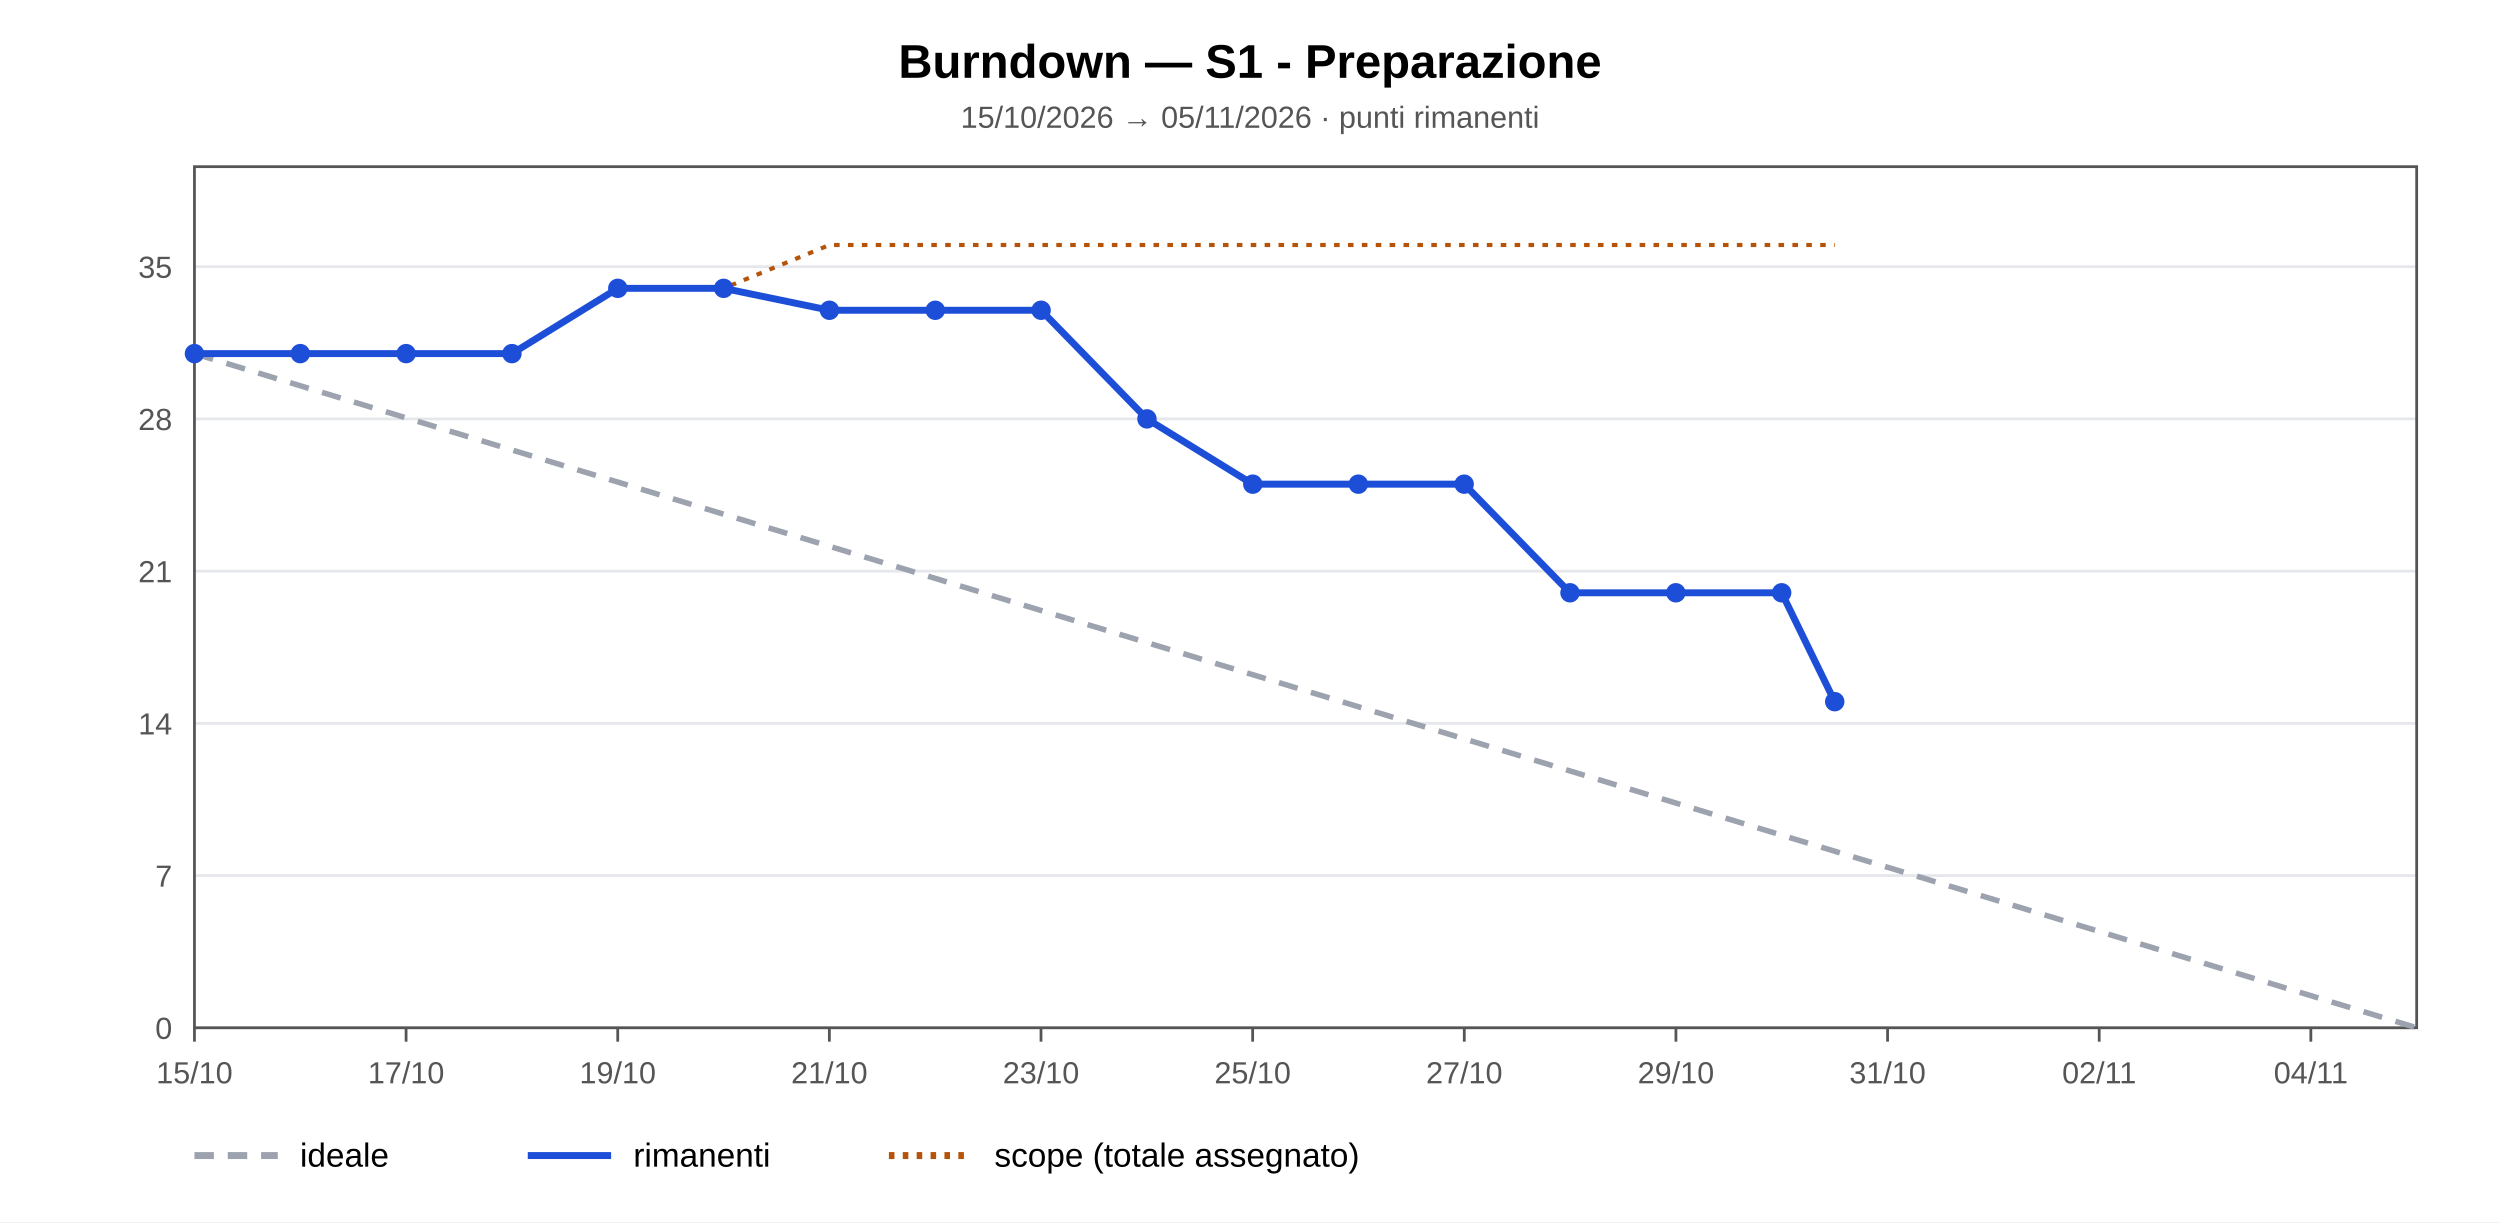
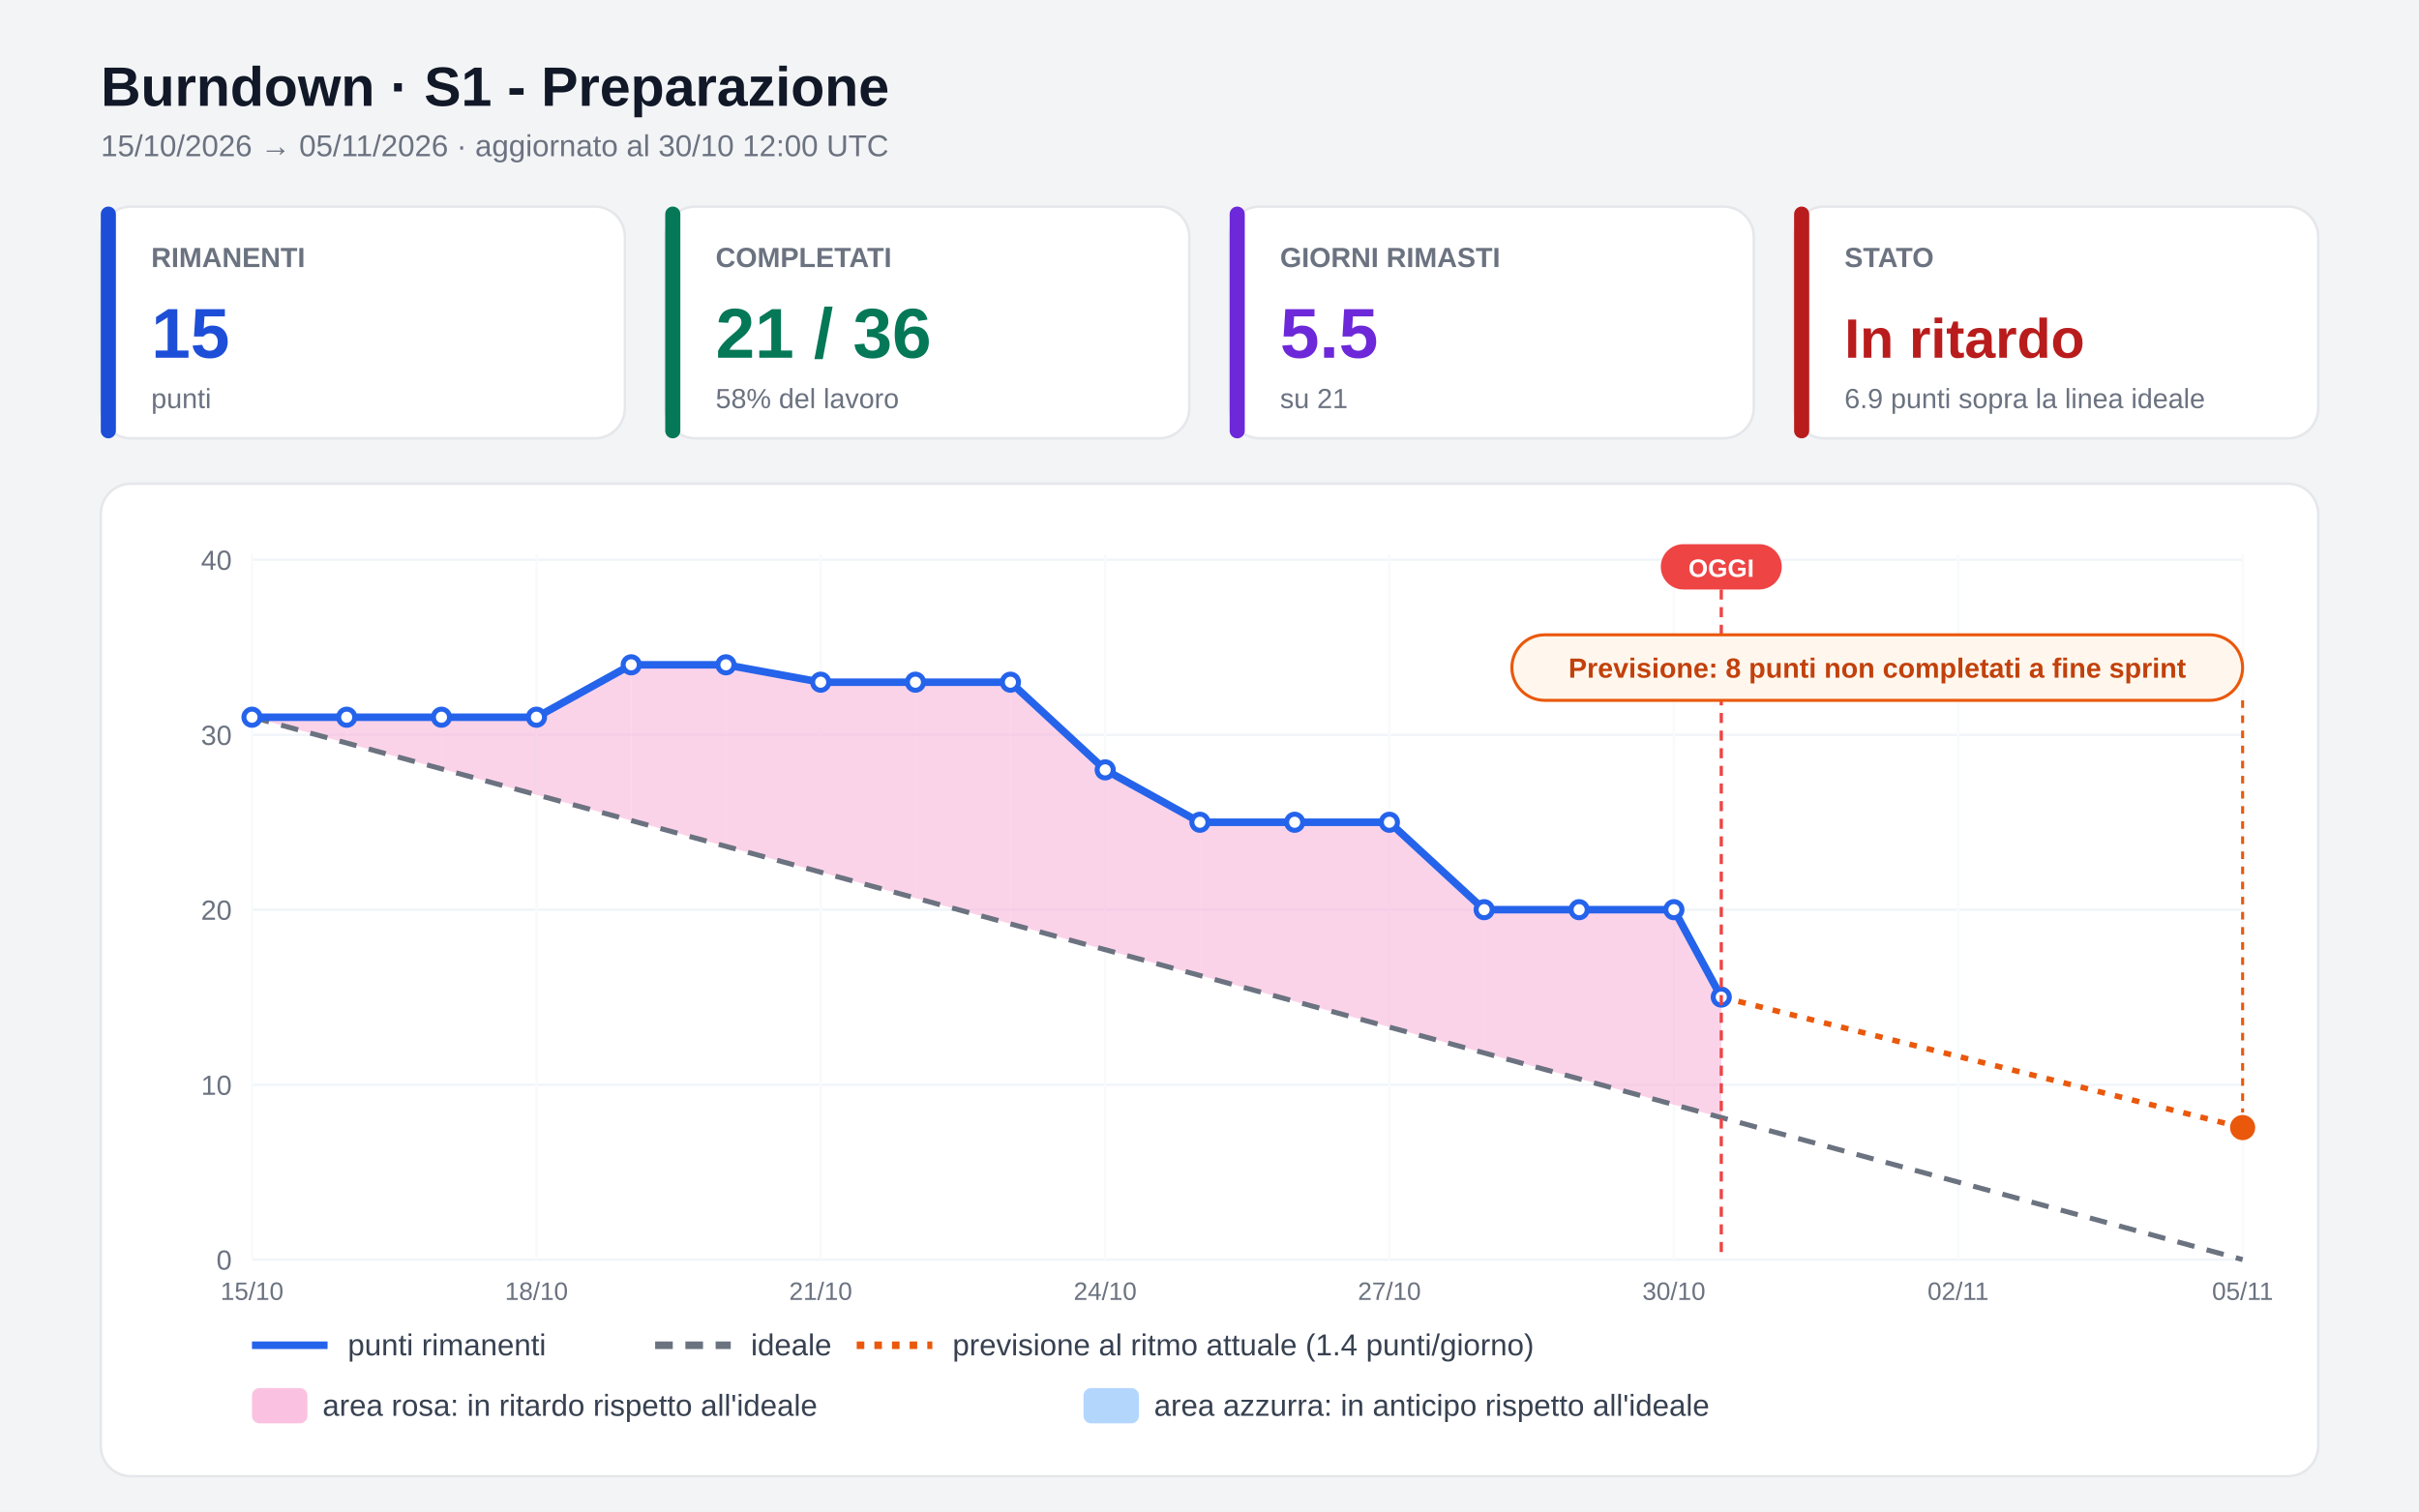
- <svg xmlns="http://www.w3.org/2000/svg" viewBox="0 0 900 440" width="900" height="440" font-family="Arial">
-   <rect width="900" height="440" fill="#fff" />
-   <text x="450.0" y="28" text-anchor="middle" font-size="17" font-weight="bold">Burndown — S1 - Preparazione</text>
-   <text x="450.0" y="46" text-anchor="middle" font-size="11" fill="#555">15/10/2026 → 05/11/2026 · punti rimanenti</text>
-   <line x1="70" y1="370.0" x2="870" y2="370.0" stroke="#e5e7eb" />
-   <text x="62" y="374.0" text-anchor="end" font-size="11" fill="#555">0</text>
-   <line x1="70" y1="315.202" x2="870" y2="315.202" stroke="#e5e7eb" />
-   <text x="62" y="319.202" text-anchor="end" font-size="11" fill="#555">7</text>
-   <line x1="70" y1="260.404" x2="870" y2="260.404" stroke="#e5e7eb" />
-   <text x="62" y="264.404" text-anchor="end" font-size="11" fill="#555">14</text>
-   <line x1="70" y1="205.606" x2="870" y2="205.606" stroke="#e5e7eb" />
-   <text x="62" y="209.606" text-anchor="end" font-size="11" fill="#555">21</text>
-   <line x1="70" y1="150.808" x2="870" y2="150.808" stroke="#e5e7eb" />
-   <text x="62" y="154.808" text-anchor="end" font-size="11" fill="#555">28</text>
-   <line x1="70" y1="96.01" x2="870" y2="96.01" stroke="#e5e7eb" />
-   <text x="62" y="100.01" text-anchor="end" font-size="11" fill="#555">35</text>
-   <line x1="70.0" y1="370" x2="70.0" y2="375" stroke="#555" />
-   <text x="70.0" y="390" text-anchor="middle" font-size="11" fill="#555">15/10</text>
-   <line x1="146.19" y1="370" x2="146.19" y2="375" stroke="#555" />
-   <text x="146.19" y="390" text-anchor="middle" font-size="11" fill="#555">17/10</text>
-   <line x1="222.381" y1="370" x2="222.381" y2="375" stroke="#555" />
-   <text x="222.381" y="390" text-anchor="middle" font-size="11" fill="#555">19/10</text>
-   <line x1="298.571" y1="370" x2="298.571" y2="375" stroke="#555" />
-   <text x="298.571" y="390" text-anchor="middle" font-size="11" fill="#555">21/10</text>
-   <line x1="374.762" y1="370" x2="374.762" y2="375" stroke="#555" />
-   <text x="374.762" y="390" text-anchor="middle" font-size="11" fill="#555">23/10</text>
-   <line x1="450.952" y1="370" x2="450.952" y2="375" stroke="#555" />
-   <text x="450.952" y="390" text-anchor="middle" font-size="11" fill="#555">25/10</text>
-   <line x1="527.143" y1="370" x2="527.143" y2="375" stroke="#555" />
-   <text x="527.143" y="390" text-anchor="middle" font-size="11" fill="#555">27/10</text>
-   <line x1="603.333" y1="370" x2="603.333" y2="375" stroke="#555" />
-   <text x="603.333" y="390" text-anchor="middle" font-size="11" fill="#555">29/10</text>
-   <line x1="679.524" y1="370" x2="679.524" y2="375" stroke="#555" />
-   <text x="679.524" y="390" text-anchor="middle" font-size="11" fill="#555">31/10</text>
-   <line x1="755.714" y1="370" x2="755.714" y2="375" stroke="#555" />
-   <text x="755.714" y="390" text-anchor="middle" font-size="11" fill="#555">02/11</text>
-   <line x1="831.905" y1="370" x2="831.905" y2="375" stroke="#555" />
-   <text x="831.905" y="390" text-anchor="middle" font-size="11" fill="#555">04/11</text>
-   <rect x="70" y="60" width="800" height="310" fill="none" stroke="#555" />
-   <line x1="70.0" y1="127.323" x2="870.0" y2="370.0" stroke="#9ca3af" stroke-width="2" stroke-dasharray="7 5" />
-   <polyline fill="none" stroke="#b45309" stroke-width="1.5" stroke-dasharray="2 3" points="70.0,127.3 108.1,127.3 146.2,127.3 184.3,127.3 222.4,103.8 260.5,103.8 298.6,88.2 336.7,88.2 374.8,88.2 412.9,88.2 451.0,88.2 489.0,88.2 527.1,88.2 565.2,88.2 603.3,88.2 641.4,88.2 660.5,88.2" />
-   <polyline fill="none" stroke="#1d4ed8" stroke-width="2.5" points="70.0,127.3 108.1,127.3 146.2,127.3 184.3,127.3 222.4,103.8 260.5,103.8 298.6,111.7 336.7,111.7 374.8,111.7 412.9,150.8 451.0,174.3 489.0,174.3 527.1,174.3 565.2,213.4 603.3,213.4 641.4,213.4 660.5,252.6" />
-   <circle cx="70.0" cy="127.3" r="3.5" fill="#1d4ed8" />
-   <circle cx="108.1" cy="127.3" r="3.5" fill="#1d4ed8" />
-   <circle cx="146.2" cy="127.3" r="3.5" fill="#1d4ed8" />
-   <circle cx="184.3" cy="127.3" r="3.5" fill="#1d4ed8" />
-   <circle cx="222.4" cy="103.8" r="3.5" fill="#1d4ed8" />
-   <circle cx="260.5" cy="103.8" r="3.5" fill="#1d4ed8" />
-   <circle cx="298.6" cy="111.7" r="3.5" fill="#1d4ed8" />
-   <circle cx="336.7" cy="111.7" r="3.5" fill="#1d4ed8" />
-   <circle cx="374.8" cy="111.7" r="3.5" fill="#1d4ed8" />
-   <circle cx="412.9" cy="150.8" r="3.5" fill="#1d4ed8" />
-   <circle cx="451.0" cy="174.3" r="3.5" fill="#1d4ed8" />
-   <circle cx="489.0" cy="174.3" r="3.5" fill="#1d4ed8" />
-   <circle cx="527.1" cy="174.3" r="3.5" fill="#1d4ed8" />
-   <circle cx="565.2" cy="213.4" r="3.5" fill="#1d4ed8" />
-   <circle cx="603.3" cy="213.4" r="3.5" fill="#1d4ed8" />
-   <circle cx="641.4" cy="213.4" r="3.5" fill="#1d4ed8" />
-   <circle cx="660.5" cy="252.6" r="3.5" fill="#1d4ed8" />
-   <line x1="70" y1="416" x2="100" y2="416" stroke="#9ca3af" stroke-width="2.5" stroke-dasharray="7 5" />
-   <text x="108" y="420" font-size="12">ideale</text>
-   <line x1="190" y1="416" x2="220" y2="416" stroke="#1d4ed8" stroke-width="2.5" />
-   <text x="228" y="420" font-size="12">rimanenti</text>
-   <line x1="320" y1="416" x2="350" y2="416" stroke="#b45309" stroke-width="2.5" stroke-dasharray="2 3" />
-   <text x="358" y="420" font-size="12">scope (totale assegnato)</text>
+ <svg xmlns="http://www.w3.org/2000/svg" viewBox="0 0 960 600" width="960" height="600" font-family="Arial">
+   <rect width="960" height="600" fill="#f3f4f6" />
+   <text x="40.0" y="42.0" font-size="22" text-anchor="start" fill="#111827" font-weight="bold">Burndown · S1 - Preparazione</text>
+   <text x="40.0" y="62.0" font-size="12" text-anchor="start" fill="#6b7280" font-weight="normal">15/10/2026 → 05/11/2026 · aggiornato al 30/10 12:00 UTC</text>
+   <rect x="40.0" y="82.0" width="208.0" height="92.0" rx="12" fill="#ffffff" fill-opacity="1.0" stroke="#e5e7eb" stroke-width="1" />
+   <rect x="40.0" y="82.0" width="6.0" height="92.0" rx="3" fill="#1d4ed8" fill-opacity="1.0" stroke="none" stroke-width="1" />
+   <text x="60.0" y="106.0" font-size="11" text-anchor="start" fill="#6b7280" font-weight="bold">RIMANENTI</text>
+   <text x="60.0" y="142.0" font-size="28" text-anchor="start" fill="#1d4ed8" font-weight="bold">15</text>
+   <text x="60.0" y="162.0" font-size="11" text-anchor="start" fill="#6b7280" font-weight="normal">punti</text>
+   <rect x="264.0" y="82.0" width="208.0" height="92.0" rx="12" fill="#ffffff" fill-opacity="1.0" stroke="#e5e7eb" stroke-width="1" />
+   <rect x="264.0" y="82.0" width="6.0" height="92.0" rx="3" fill="#047857" fill-opacity="1.0" stroke="none" stroke-width="1" />
+   <text x="284.0" y="106.0" font-size="11" text-anchor="start" fill="#6b7280" font-weight="bold">COMPLETATI</text>
+   <text x="284.0" y="142.0" font-size="28" text-anchor="start" fill="#047857" font-weight="bold">21 / 36</text>
+   <text x="284.0" y="162.0" font-size="11" text-anchor="start" fill="#6b7280" font-weight="normal">58% del lavoro</text>
+   <rect x="488.0" y="82.0" width="208.0" height="92.0" rx="12" fill="#ffffff" fill-opacity="1.0" stroke="#e5e7eb" stroke-width="1" />
+   <rect x="488.0" y="82.0" width="6.0" height="92.0" rx="3" fill="#6d28d9" fill-opacity="1.0" stroke="none" stroke-width="1" />
+   <text x="508.0" y="106.0" font-size="11" text-anchor="start" fill="#6b7280" font-weight="bold">GIORNI RIMASTI</text>
+   <text x="508.0" y="142.0" font-size="28" text-anchor="start" fill="#6d28d9" font-weight="bold">5.5</text>
+   <text x="508.0" y="162.0" font-size="11" text-anchor="start" fill="#6b7280" font-weight="normal">su 21</text>
+   <rect x="712.0" y="82.0" width="208.0" height="92.0" rx="12" fill="#ffffff" fill-opacity="1.0" stroke="#e5e7eb" stroke-width="1" />
+   <rect x="712.0" y="82.0" width="6.0" height="92.0" rx="3" fill="#b91c1c" fill-opacity="1.0" stroke="none" stroke-width="1" />
+   <text x="732.0" y="106.0" font-size="11" text-anchor="start" fill="#6b7280" font-weight="bold">STATO</text>
+   <text x="732.0" y="142.0" font-size="22" text-anchor="start" fill="#b91c1c" font-weight="bold">In ritardo</text>
+   <text x="732.0" y="162.0" font-size="11" text-anchor="start" fill="#6b7280" font-weight="normal">6.9 punti sopra la linea ideale</text>
+   <rect x="40.0" y="192.0" width="880.0" height="394.0" rx="12" fill="#ffffff" fill-opacity="1.0" stroke="#e5e7eb" stroke-width="1" />
+   <line x1="100.0" y1="500.0" x2="890.0" y2="500.0" stroke="#f1f5f9" stroke-width="1" />
+   <text x="92.0" y="504.0" font-size="11" text-anchor="end" fill="#6b7280" font-weight="normal">0</text>
+   <line x1="100.0" y1="430.6" x2="890.0" y2="430.6" stroke="#f1f5f9" stroke-width="1" />
+   <text x="92.0" y="434.6" font-size="11" text-anchor="end" fill="#6b7280" font-weight="normal">10</text>
+   <line x1="100.0" y1="361.1" x2="890.0" y2="361.1" stroke="#f1f5f9" stroke-width="1" />
+   <text x="92.0" y="365.1" font-size="11" text-anchor="end" fill="#6b7280" font-weight="normal">20</text>
+   <line x1="100.0" y1="291.7" x2="890.0" y2="291.7" stroke="#f1f5f9" stroke-width="1" />
+   <text x="92.0" y="295.7" font-size="11" text-anchor="end" fill="#6b7280" font-weight="normal">30</text>
+   <line x1="100.0" y1="222.2" x2="890.0" y2="222.2" stroke="#f1f5f9" stroke-width="1" />
+   <text x="92.0" y="226.2" font-size="11" text-anchor="end" fill="#6b7280" font-weight="normal">40</text>
+   <line x1="100.0" y1="220.0" x2="100.0" y2="500.0" stroke="#f8fafc" stroke-width="1" />
+   <text x="100.0" y="516.0" font-size="10" text-anchor="middle" fill="#6b7280" font-weight="normal">15/10</text>
+   <line x1="212.9" y1="220.0" x2="212.9" y2="500.0" stroke="#f8fafc" stroke-width="1" />
+   <text x="212.9" y="516.0" font-size="10" text-anchor="middle" fill="#6b7280" font-weight="normal">18/10</text>
+   <line x1="325.7" y1="220.0" x2="325.7" y2="500.0" stroke="#f8fafc" stroke-width="1" />
+   <text x="325.7" y="516.0" font-size="10" text-anchor="middle" fill="#6b7280" font-weight="normal">21/10</text>
+   <line x1="438.6" y1="220.0" x2="438.6" y2="500.0" stroke="#f8fafc" stroke-width="1" />
+   <text x="438.6" y="516.0" font-size="10" text-anchor="middle" fill="#6b7280" font-weight="normal">24/10</text>
+   <line x1="551.4" y1="220.0" x2="551.4" y2="500.0" stroke="#f8fafc" stroke-width="1" />
+   <text x="551.4" y="516.0" font-size="10" text-anchor="middle" fill="#6b7280" font-weight="normal">27/10</text>
+   <line x1="664.3" y1="220.0" x2="664.3" y2="500.0" stroke="#f8fafc" stroke-width="1" />
+   <text x="664.3" y="516.0" font-size="10" text-anchor="middle" fill="#6b7280" font-weight="normal">30/10</text>
+   <line x1="777.1" y1="220.0" x2="777.1" y2="500.0" stroke="#f8fafc" stroke-width="1" />
+   <text x="777.1" y="516.0" font-size="10" text-anchor="middle" fill="#6b7280" font-weight="normal">02/11</text>
+   <line x1="890.0" y1="220.0" x2="890.0" y2="500.0" stroke="#f8fafc" stroke-width="1" />
+   <text x="890.0" y="516.0" font-size="10" text-anchor="middle" fill="#6b7280" font-weight="normal">05/11</text>
+   <polygon points="100.0,284.7 137.6,284.7 137.6,295.0 100.0,284.7" fill="#f9a8d4" fill-opacity="0.5" stroke="none" stroke-width="1.5" stroke-linejoin="round" />
+   <polygon points="137.6,284.7 175.2,284.7 175.2,305.2 137.6,295.0" fill="#f9a8d4" fill-opacity="0.5" stroke="none" stroke-width="1.5" stroke-linejoin="round" />
+   <polygon points="175.2,284.7 212.9,284.7 212.9,315.5 175.2,305.2" fill="#f9a8d4" fill-opacity="0.5" stroke="none" stroke-width="1.5" stroke-linejoin="round" />
+   <polygon points="212.9,284.7 250.5,263.9 250.5,325.7 212.9,315.5" fill="#f9a8d4" fill-opacity="0.5" stroke="none" stroke-width="1.5" stroke-linejoin="round" />
+   <polygon points="250.5,263.9 288.1,263.9 288.1,336.0 250.5,325.7" fill="#f9a8d4" fill-opacity="0.5" stroke="none" stroke-width="1.5" stroke-linejoin="round" />
+   <polygon points="288.1,263.9 325.7,270.8 325.7,346.2 288.1,336.0" fill="#f9a8d4" fill-opacity="0.5" stroke="none" stroke-width="1.5" stroke-linejoin="round" />
+   <polygon points="325.7,270.8 363.3,270.8 363.3,356.5 325.7,346.2" fill="#f9a8d4" fill-opacity="0.5" stroke="none" stroke-width="1.5" stroke-linejoin="round" />
+   <polygon points="363.3,270.8 401.0,270.8 401.0,366.7 363.3,356.5" fill="#f9a8d4" fill-opacity="0.5" stroke="none" stroke-width="1.5" stroke-linejoin="round" />
+   <polygon points="401.0,270.8 438.6,305.6 438.6,377.0 401.0,366.7" fill="#f9a8d4" fill-opacity="0.5" stroke="none" stroke-width="1.5" stroke-linejoin="round" />
+   <polygon points="438.6,305.6 476.2,326.4 476.2,387.2 438.6,377.0" fill="#f9a8d4" fill-opacity="0.5" stroke="none" stroke-width="1.5" stroke-linejoin="round" />
+   <polygon points="476.2,326.4 513.8,326.4 513.8,397.5 476.2,387.2" fill="#f9a8d4" fill-opacity="0.5" stroke="none" stroke-width="1.5" stroke-linejoin="round" />
+   <polygon points="513.8,326.4 551.4,326.4 551.4,407.7 513.8,397.5" fill="#f9a8d4" fill-opacity="0.5" stroke="none" stroke-width="1.5" stroke-linejoin="round" />
+   <polygon points="551.4,326.4 589.0,361.1 589.0,418.0 551.4,407.7" fill="#f9a8d4" fill-opacity="0.5" stroke="none" stroke-width="1.5" stroke-linejoin="round" />
+   <polygon points="589.0,361.1 626.7,361.1 626.7,428.2 589.0,418.0" fill="#f9a8d4" fill-opacity="0.5" stroke="none" stroke-width="1.5" stroke-linejoin="round" />
+   <polygon points="626.7,361.1 664.3,361.1 664.3,438.5 626.7,428.2" fill="#f9a8d4" fill-opacity="0.5" stroke="none" stroke-width="1.5" stroke-linejoin="round" />
+   <polygon points="664.3,361.1 683.1,395.8 683.1,443.6 664.3,438.5" fill="#f9a8d4" fill-opacity="0.5" stroke="none" stroke-width="1.5" stroke-linejoin="round" />
+   <polyline points="100.0,284.7 890.0,500.0" fill="none" fill-opacity="1.0" stroke="#6b7280" stroke-width="2" stroke-linejoin="round" stroke-dasharray="7 5" />
+   <polyline points="683.1,395.8 890.0,447.6" fill="none" fill-opacity="1.0" stroke="#ea580c" stroke-width="2.2" stroke-linejoin="round" stroke-dasharray="3 4" />
+   <polyline points="100.0,284.7 137.6,284.7 175.2,284.7 212.9,284.7 250.5,263.9 288.1,263.9 325.7,270.8 363.3,270.8 401.0,270.8 438.6,305.6 476.2,326.4 513.8,326.4 551.4,326.4 589.0,361.1 626.7,361.1 664.3,361.1 683.1,395.8" fill="none" fill-opacity="1.0" stroke="#2563eb" stroke-width="3" stroke-linejoin="round" />
+   <circle cx="100.0" cy="284.7" r="3.2" fill="#ffffff" stroke="#2563eb" stroke-width="2" />
+   <circle cx="137.6" cy="284.7" r="3.2" fill="#ffffff" stroke="#2563eb" stroke-width="2" />
+   <circle cx="175.2" cy="284.7" r="3.2" fill="#ffffff" stroke="#2563eb" stroke-width="2" />
+   <circle cx="212.9" cy="284.7" r="3.2" fill="#ffffff" stroke="#2563eb" stroke-width="2" />
+   <circle cx="250.5" cy="263.9" r="3.2" fill="#ffffff" stroke="#2563eb" stroke-width="2" />
+   <circle cx="288.1" cy="263.9" r="3.2" fill="#ffffff" stroke="#2563eb" stroke-width="2" />
+   <circle cx="325.7" cy="270.8" r="3.2" fill="#ffffff" stroke="#2563eb" stroke-width="2" />
+   <circle cx="363.3" cy="270.8" r="3.2" fill="#ffffff" stroke="#2563eb" stroke-width="2" />
+   <circle cx="401.0" cy="270.8" r="3.2" fill="#ffffff" stroke="#2563eb" stroke-width="2" />
+   <circle cx="438.6" cy="305.6" r="3.2" fill="#ffffff" stroke="#2563eb" stroke-width="2" />
+   <circle cx="476.2" cy="326.4" r="3.2" fill="#ffffff" stroke="#2563eb" stroke-width="2" />
+   <circle cx="513.8" cy="326.4" r="3.2" fill="#ffffff" stroke="#2563eb" stroke-width="2" />
+   <circle cx="551.4" cy="326.4" r="3.2" fill="#ffffff" stroke="#2563eb" stroke-width="2" />
+   <circle cx="589.0" cy="361.1" r="3.2" fill="#ffffff" stroke="#2563eb" stroke-width="2" />
+   <circle cx="626.7" cy="361.1" r="3.2" fill="#ffffff" stroke="#2563eb" stroke-width="2" />
+   <circle cx="664.3" cy="361.1" r="3.2" fill="#ffffff" stroke="#2563eb" stroke-width="2" />
+   <circle cx="683.1" cy="395.8" r="3.2" fill="#ffffff" stroke="#2563eb" stroke-width="2" />
+   <line x1="683.1" y1="220.0" x2="683.1" y2="500.0" stroke="#ef4444" stroke-width="1.3" stroke-dasharray="4 3" />
+   <rect x="659.1" y="216.0" width="48.0" height="18.0" rx="9" fill="#ef4444" fill-opacity="1.0" stroke="none" stroke-width="1" />
+   <text x="683.1" y="229.0" font-size="10" text-anchor="middle" fill="#ffffff" font-weight="bold">OGGI</text>
+   <circle cx="890.0" cy="447.6" r="5" fill="#ea580c" />
+   <line x1="890.0" y1="278.0" x2="890.0" y2="441.6" stroke="#ea580c" stroke-width="1.2" stroke-dasharray="3 3" />
+   <rect x="600.0" y="252.0" width="290.0" height="26.0" rx="13" fill="#fff7ed" fill-opacity="1.0" stroke="#ea580c" stroke-width="1.2" />
+   <text x="745.0" y="269.0" font-size="11" text-anchor="middle" fill="#c2410c" font-weight="bold">Previsione: 8 punti non completati a fine sprint</text>
+   <line x1="100.0" y1="534.0" x2="130.0" y2="534.0" stroke="#2563eb" stroke-width="3" />
+   <text x="138.0" y="538.0" font-size="12" text-anchor="start" fill="#374151" font-weight="normal">punti rimanenti</text>
+   <line x1="260.0" y1="534.0" x2="290.0" y2="534.0" stroke="#6b7280" stroke-width="3" stroke-dasharray="7 5" />
+   <text x="298.0" y="538.0" font-size="12" text-anchor="start" fill="#374151" font-weight="normal">ideale</text>
+   <line x1="340.0" y1="534.0" x2="370.0" y2="534.0" stroke="#ea580c" stroke-width="3" stroke-dasharray="3 4" />
+   <text x="378.0" y="538.0" font-size="12" text-anchor="start" fill="#374151" font-weight="normal">previsione al ritmo attuale (1.4 punti/giorno)</text>
+   <rect x="100.0" y="551.0" width="22.0" height="14.0" rx="3" fill="#f9a8d4" fill-opacity="0.7" stroke="none" stroke-width="1" />
+   <text x="128.0" y="562.0" font-size="12" text-anchor="start" fill="#374151" font-weight="normal">area rosa: in ritardo rispetto all'ideale</text>
+   <rect x="430.0" y="551.0" width="22.0" height="14.0" rx="3" fill="#93c5fd" fill-opacity="0.7" stroke="none" stroke-width="1" />
+   <text x="458.0" y="562.0" font-size="12" text-anchor="start" fill="#374151" font-weight="normal">area azzurra: in anticipo rispetto all'ideale</text>
</svg>
